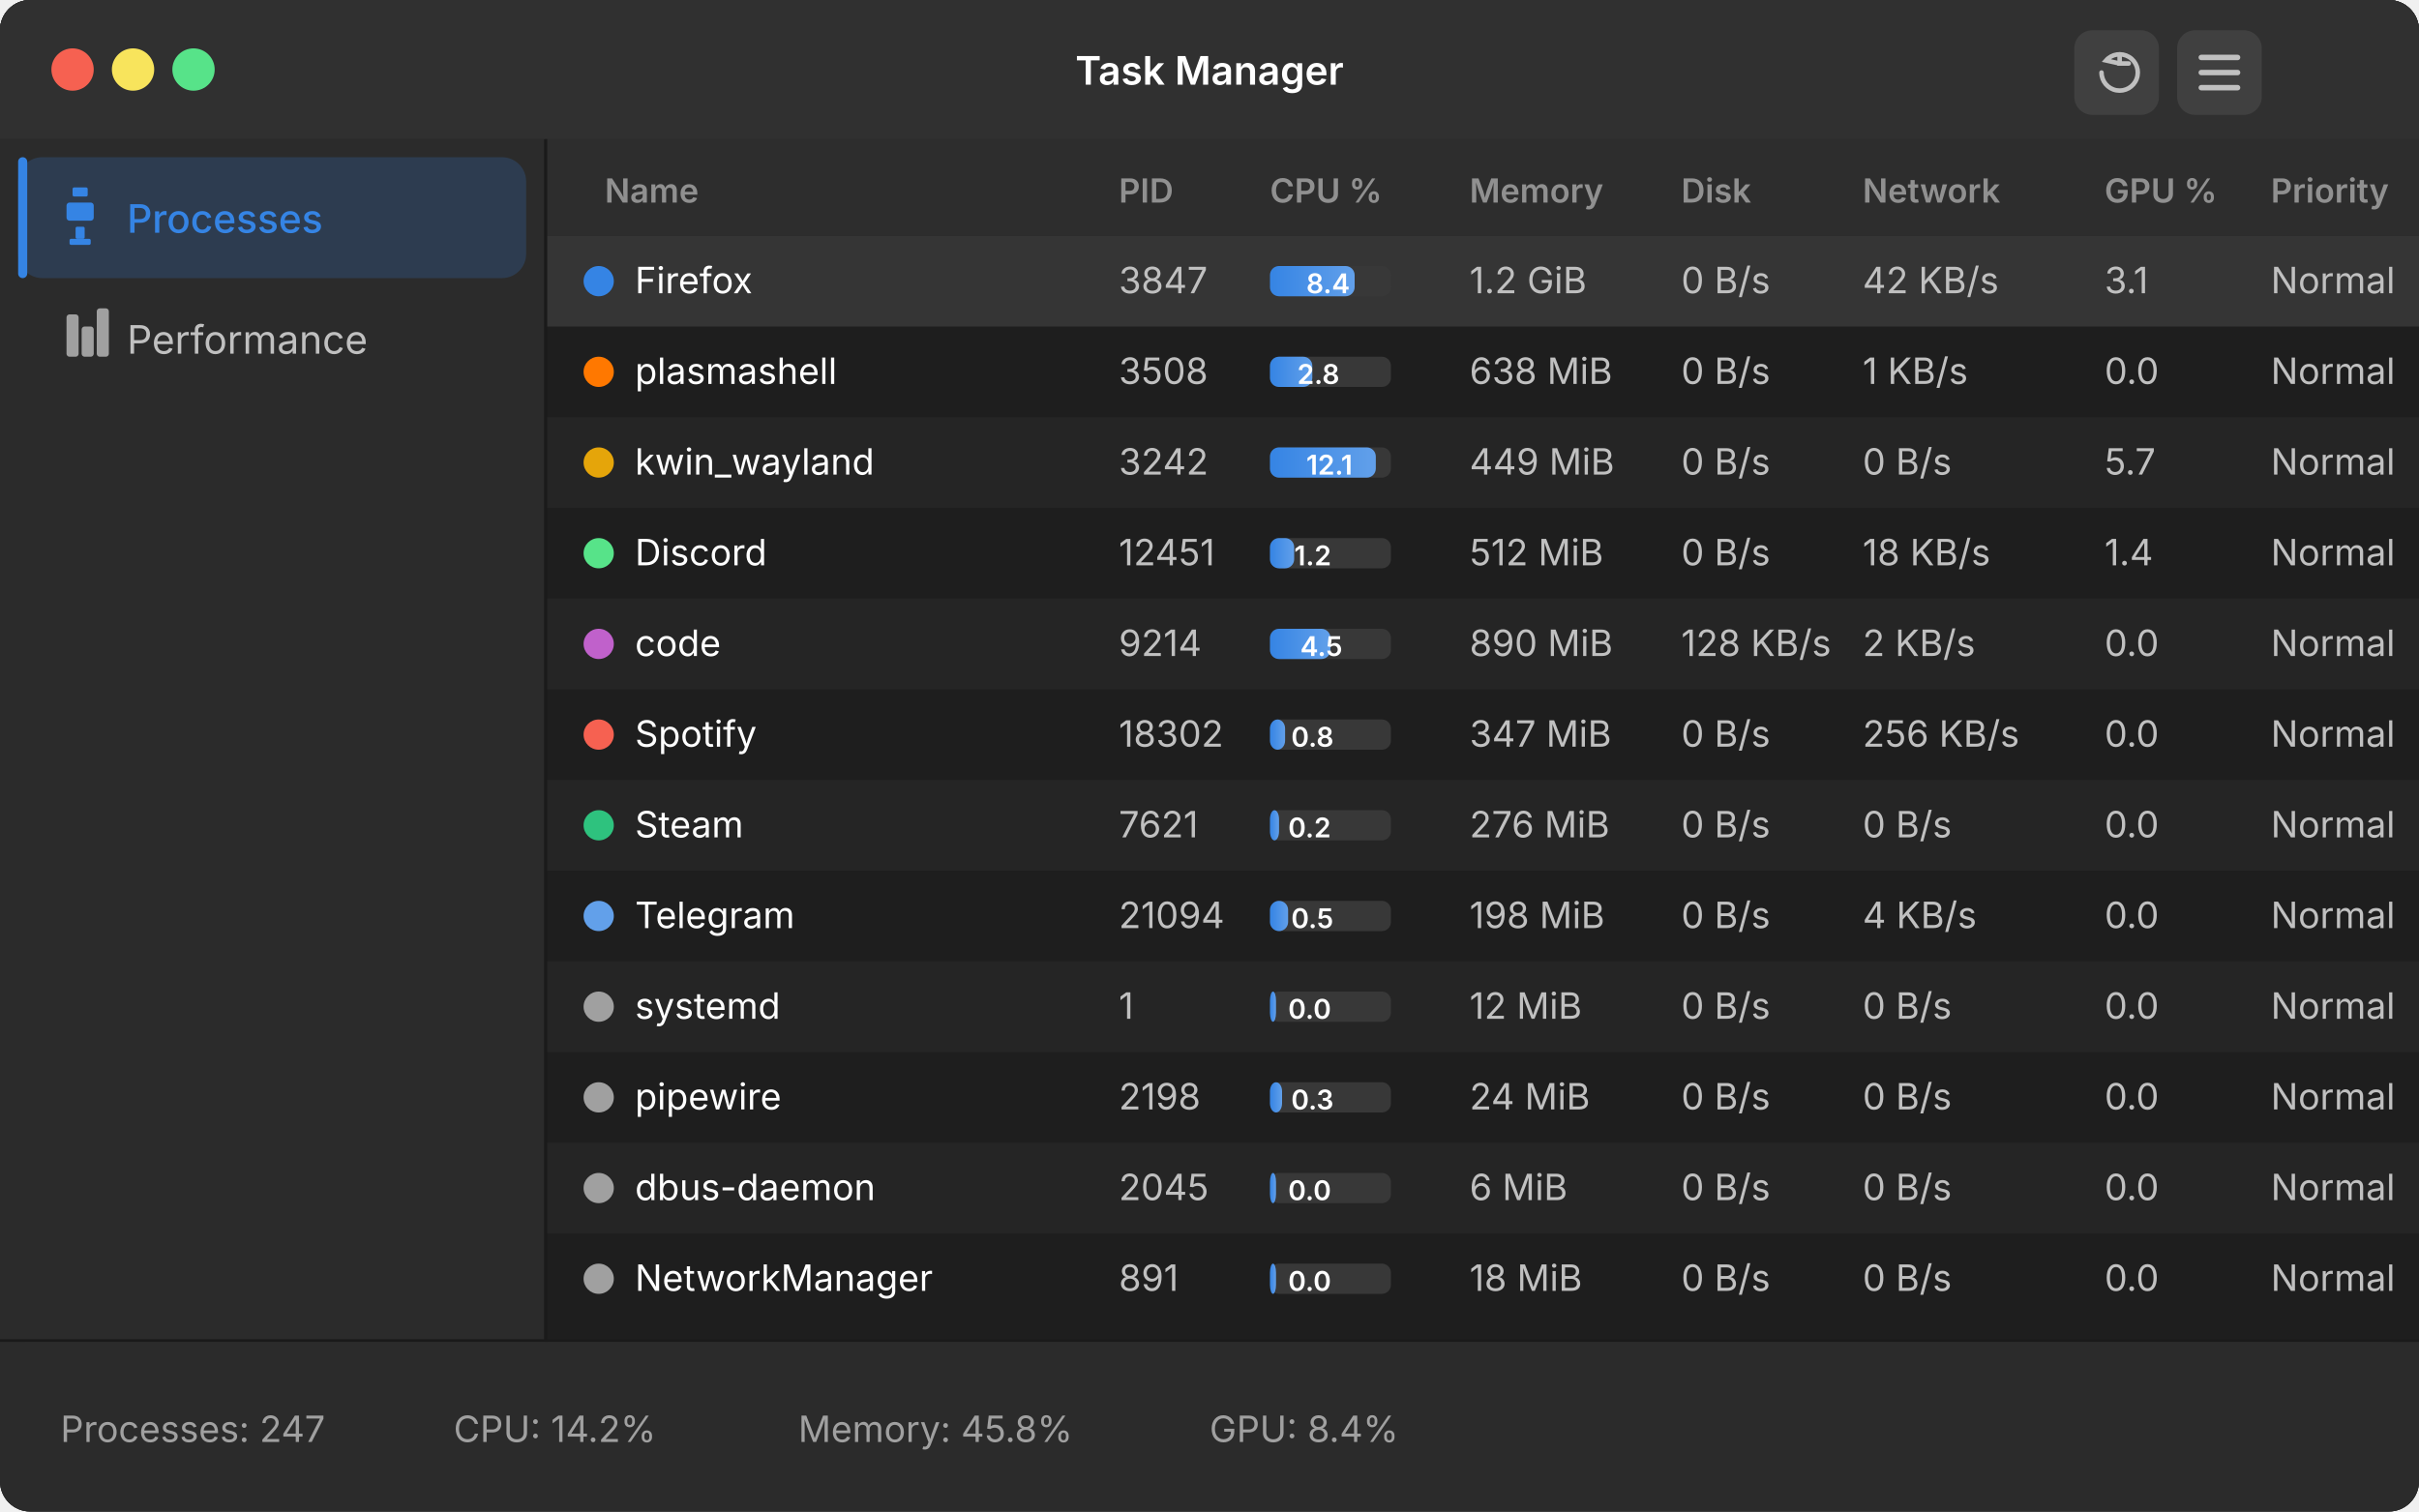
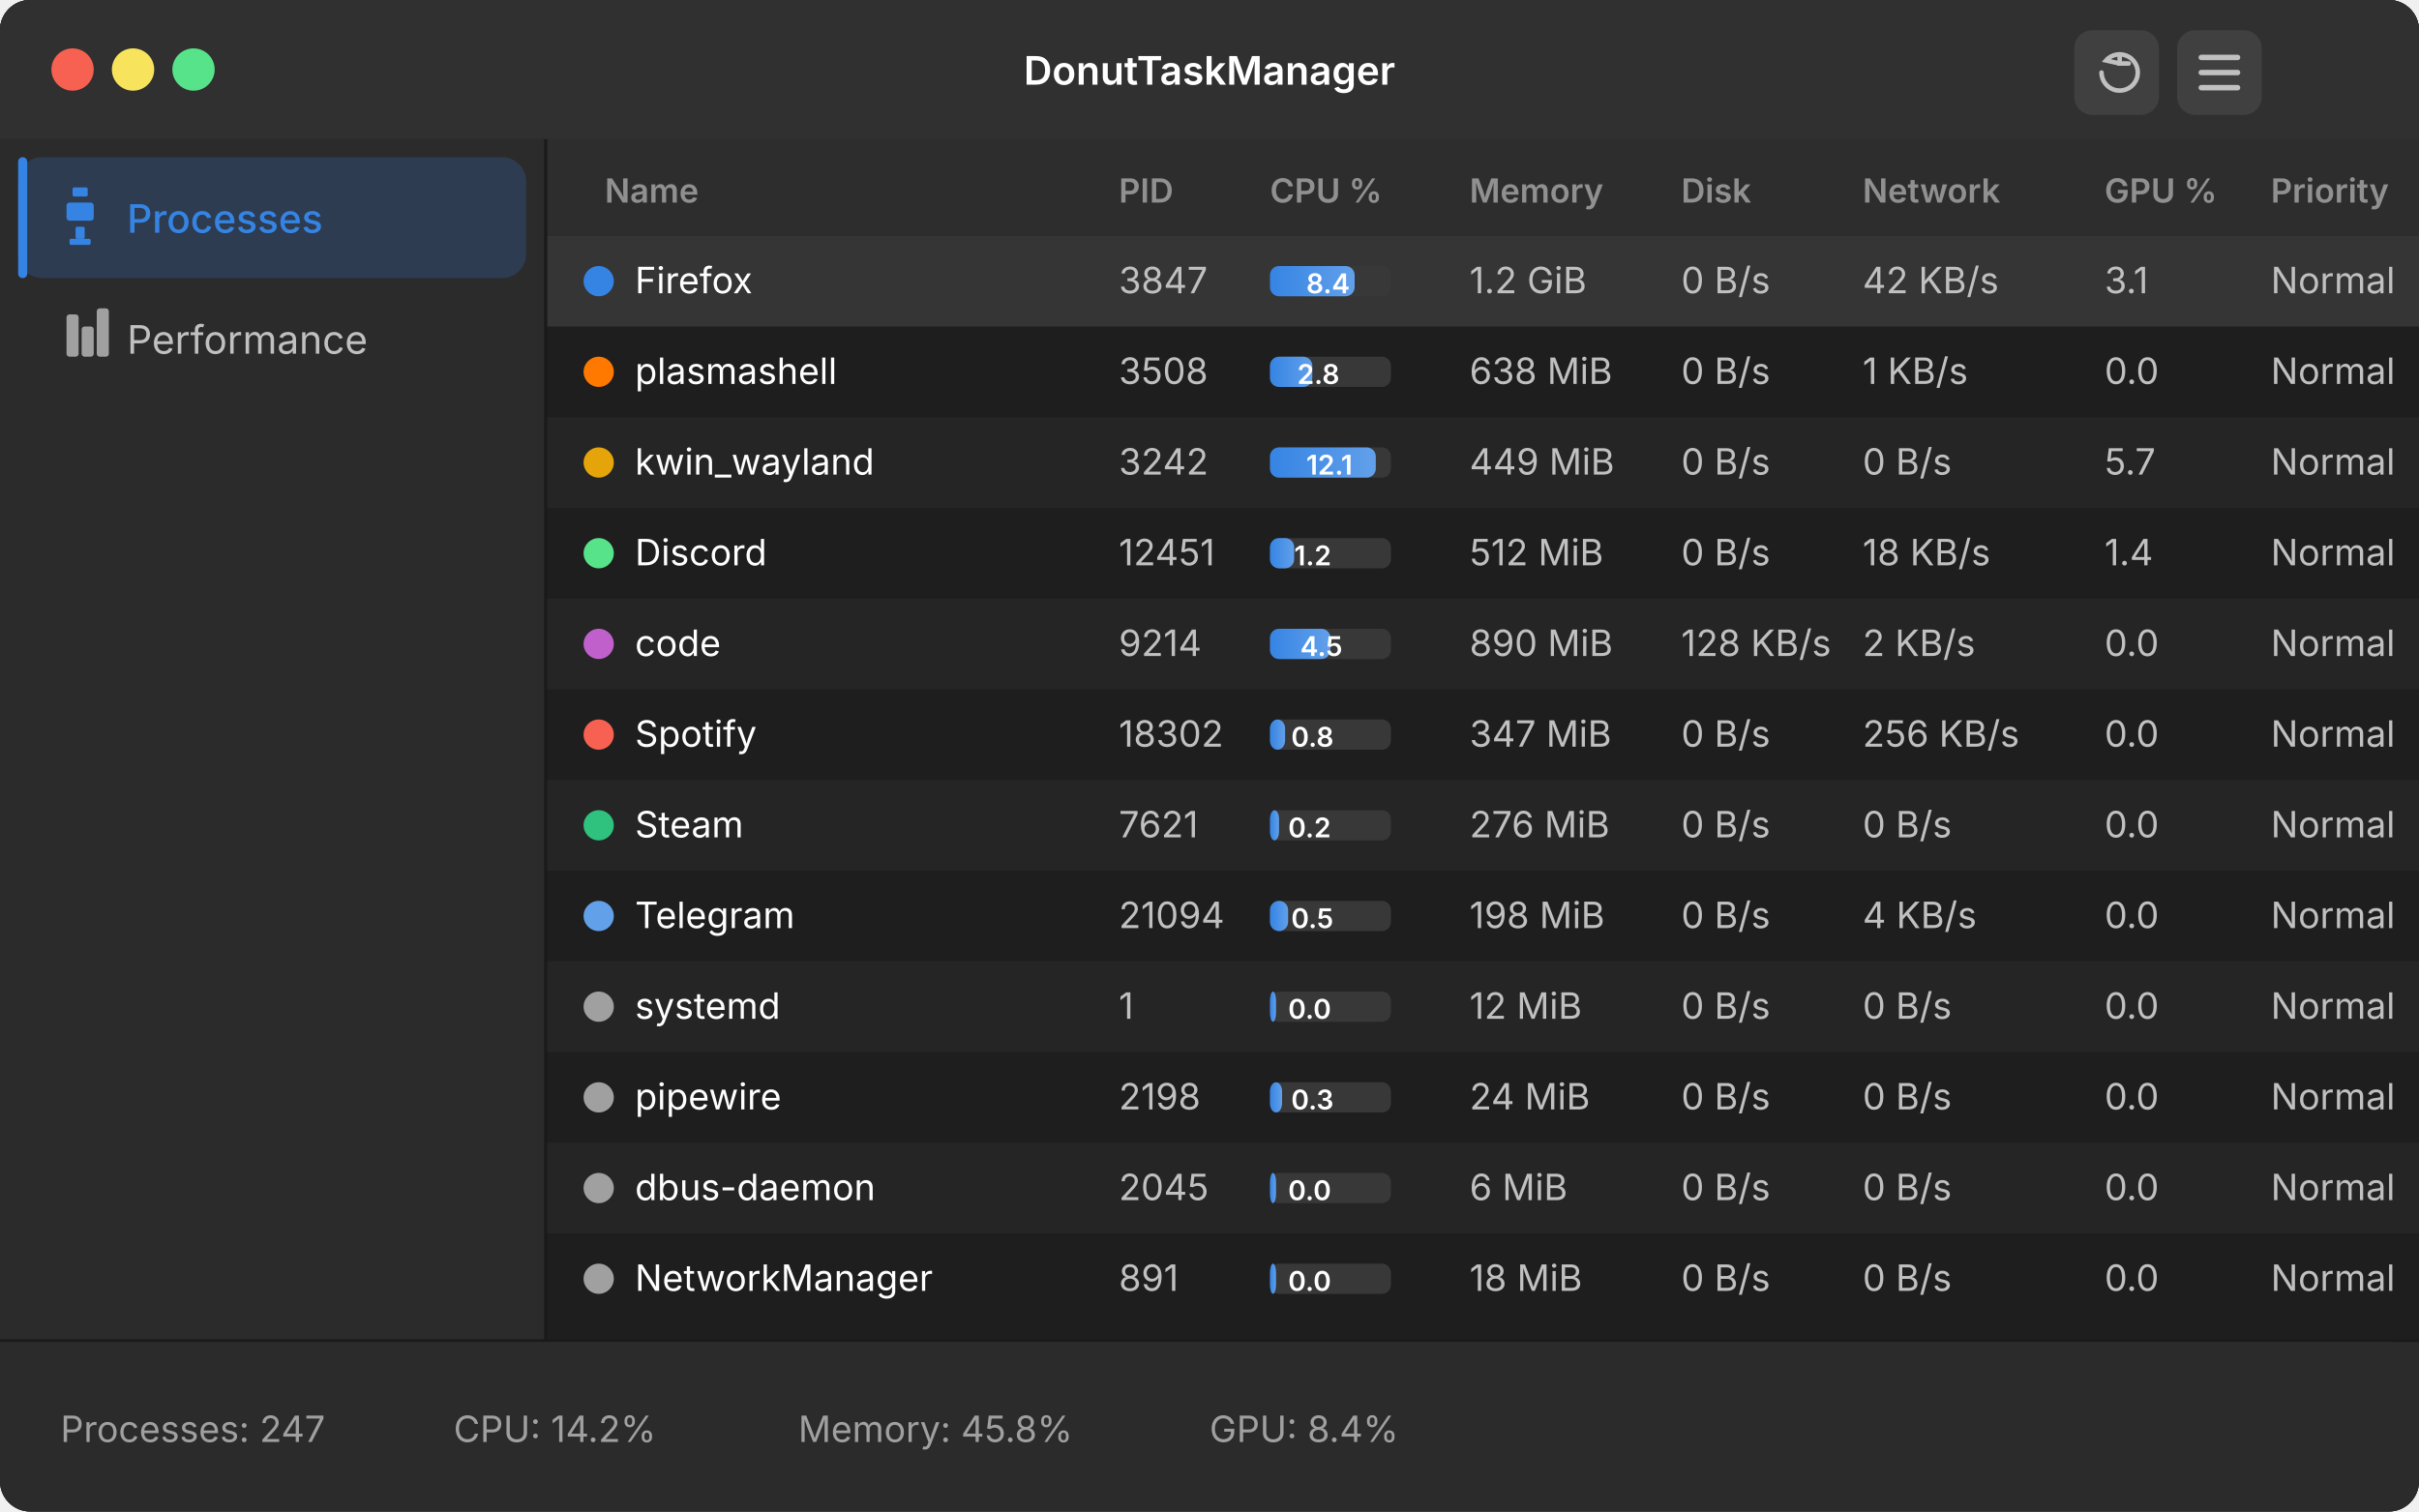
<svg xmlns="http://www.w3.org/2000/svg" viewBox="0 0 800 500" font-family="Inter, Cantarell, sans-serif">
  <defs>
    <clipPath id="frame">
      <rect x="0" y="0" width="800" height="500" rx="10" />
    </clipPath>
    <linearGradient id="cpuBar" x1="0" x2="1" y1="0" y2="0">
      <stop offset="0%" stop-color="#3584e4" />
      <stop offset="100%" stop-color="#62a0ea" />
    </linearGradient>
    <linearGradient id="memBar" x1="0" x2="1" y1="0" y2="0">
      <stop offset="0%" stop-color="#e5a50a" />
      <stop offset="100%" stop-color="#f6d32d" />
    </linearGradient>
  </defs>
  <g clip-path="url(#frame)">
    <rect width="800" height="500" fill="#1e1e1e" rx="10" />
    <rect width="800" height="46" fill="#303030" />
    <rect x="0" y="0" width="800" height="10" fill="#303030" />
    <rect x="0" y="0" width="10" height="10" fill="#303030" />
    <rect x="790" y="0" width="10" height="10" fill="#303030" />
    <rect x="0" y="0" width="800" height="46" rx="10" fill="#303030" />
    <rect x="0" y="10" width="800" height="36" fill="#303030" />
    <circle cx="24" cy="23" r="7" fill="#f66151" />
    <circle cx="44" cy="23" r="7" fill="#f8e45c" />
    <circle cx="64" cy="23" r="7" fill="#57e389" />
-     <text x="400" y="28" fill="#ffffff" font-size="13" font-weight="600" text-anchor="middle">Task Manager</text>
+     <text x="400" y="28" fill="#ffffff" font-size="13" font-weight="600" text-anchor="middle">DonutTaskManager</text>
    <rect x="686" y="10" width="28" height="28" rx="6" fill="#404040" />
    <g transform="translate(694, 17)" fill="none" stroke="#c0c0c0" stroke-width="1.5" stroke-linecap="round">
      <path d="M7 1v3h3" />
      <path d="M1 7a6 6 0 1 0 1.5-4L7 4" />
    </g>
    <rect x="720" y="10" width="28" height="28" rx="6" fill="#404040" />
    <g transform="translate(728, 18)" stroke="#c0c0c0" stroke-width="1.8" stroke-linecap="round">
      <line x1="0" y1="1" x2="12" y2="1" />
      <line x1="0" y1="6" x2="12" y2="6" />
      <line x1="0" y1="11" x2="12" y2="11" />
    </g>
    <rect x="0" y="46" width="180" height="424" fill="#2b2b2b" />
    <rect x="180" y="46" width="1" height="424" fill="#1a1a1a" />
    <rect x="6" y="52" width="168" height="40" rx="8" fill="#3584e4" opacity="0.2" />
    <rect x="6" y="52" width="3" height="40" rx="1.5" fill="#3584e4" />
    <g transform="translate(22, 62)" fill="#3584e4">
      <rect x="2" y="0" width="5" height="3" rx="0.5" />
      <rect x="0" y="5" width="9" height="6" rx="1" />
      <rect x="3" y="13" width="3" height="4" rx="0.5" />
      <rect x="1" y="17" width="7" height="2" rx="0.5" />
    </g>
    <text x="42" y="77" fill="#3584e4" font-size="13" font-weight="500">Processes</text>
    <g transform="translate(22, 102)" fill="#a0a0a0">
      <rect x="0" y="2" width="4" height="14" rx="1" />
      <rect x="5" y="6" width="4" height="10" rx="1" />
      <rect x="10" y="0" width="4" height="16" rx="1" />
    </g>
    <text x="42" y="117" fill="#c0c0c0" font-size="13">Performance</text>
    <rect x="181" y="46" width="619" height="32" fill="#2d2d2d" />
    <text x="200" y="67" fill="#909090" font-size="11" font-weight="600">Name</text>
    <text x="370" y="67" fill="#909090" font-size="11" font-weight="600">PID</text>
    <text x="420" y="67" fill="#909090" font-size="11" font-weight="600">CPU %</text>
    <text x="486" y="67" fill="#909090" font-size="11" font-weight="600">Memory</text>
    <text x="556" y="67" fill="#909090" font-size="11" font-weight="600">Disk</text>
    <text x="616" y="67" fill="#909090" font-size="11" font-weight="600">Network</text>
    <text x="696" y="67" fill="#909090" font-size="11" font-weight="600">GPU %</text>
    <text x="751" y="67" fill="#909090" font-size="11" font-weight="600">Priority</text>
    <rect x="181" y="78" width="619" height="30" fill="#353535" />
    <circle cx="198" cy="93" r="5" fill="#3584e4" />
    <text x="210" y="97" fill="#ffffff" font-size="12">Firefox</text>
    <text x="370" y="97" fill="#c0c0c0" font-size="12">3847</text>
    <rect x="420" y="88" width="40" height="10" rx="3" fill="#383838" />
    <rect x="420" y="88" width="28" height="10" rx="3" fill="url(#cpuBar)" />
    <text x="432" y="97" fill="#ffffff" font-size="9" font-weight="600">8.4</text>
    <text x="486" y="97" fill="#c0c0c0" font-size="12">1.2 GiB</text>
    <text x="556" y="97" fill="#c0c0c0" font-size="12">0 B/s</text>
    <text x="616" y="97" fill="#c0c0c0" font-size="12">42 KB/s</text>
    <text x="696" y="97" fill="#c0c0c0" font-size="12">3.1</text>
    <text x="751" y="97" fill="#c0c0c0" font-size="12">Normal</text>
    <circle cx="198" cy="123" r="5" fill="#ff7800" />
    <text x="210" y="127" fill="#ffffff" font-size="12">plasmashell</text>
    <text x="370" y="127" fill="#c0c0c0" font-size="12">3508</text>
    <rect x="420" y="118" width="40" height="10" rx="3" fill="#383838" />
    <rect x="420" y="118" width="14" height="10" rx="3" fill="url(#cpuBar)" />
    <text x="429" y="127" fill="#ffffff" font-size="9" font-weight="600">2.8</text>
    <text x="486" y="127" fill="#c0c0c0" font-size="12">638 MiB</text>
    <text x="556" y="127" fill="#c0c0c0" font-size="12">0 B/s</text>
    <text x="616" y="127" fill="#c0c0c0" font-size="12">1 KB/s</text>
    <text x="696" y="127" fill="#c0c0c0" font-size="12">0.0</text>
    <text x="751" y="127" fill="#c0c0c0" font-size="12">Normal</text>
    <rect x="181" y="138" width="619" height="30" fill="#252525" />
    <circle cx="198" cy="153" r="5" fill="#e5a50a" />
    <text x="210" y="157" fill="#ffffff" font-size="12">kwin_wayland</text>
    <text x="370" y="157" fill="#c0c0c0" font-size="12">3242</text>
    <rect x="420" y="148" width="40" height="10" rx="3" fill="#383838" />
    <rect x="420" y="148" width="35" height="10" rx="3" fill="url(#cpuBar)" />
    <text x="432" y="157" fill="#ffffff" font-size="9" font-weight="600">12.1</text>
    <text x="486" y="157" fill="#c0c0c0" font-size="12">449 MiB</text>
    <text x="556" y="157" fill="#c0c0c0" font-size="12">0 B/s</text>
    <text x="616" y="157" fill="#c0c0c0" font-size="12">0 B/s</text>
    <text x="696" y="157" fill="#c0c0c0" font-size="12">5.7</text>
    <text x="751" y="157" fill="#c0c0c0" font-size="12">Normal</text>
    <circle cx="198" cy="183" r="5" fill="#57e389" />
    <text x="210" y="187" fill="#ffffff" font-size="12">Discord</text>
    <text x="370" y="187" fill="#c0c0c0" font-size="12">12451</text>
    <rect x="420" y="178" width="40" height="10" rx="3" fill="#383838" />
    <rect x="420" y="178" width="8" height="10" rx="3" fill="url(#cpuBar)" />
    <text x="428" y="187" fill="#ffffff" font-size="9" font-weight="600">1.2</text>
    <text x="486" y="187" fill="#c0c0c0" font-size="12">512 MiB</text>
    <text x="556" y="187" fill="#c0c0c0" font-size="12">0 B/s</text>
    <text x="616" y="187" fill="#c0c0c0" font-size="12">18 KB/s</text>
    <text x="696" y="187" fill="#c0c0c0" font-size="12">1.4</text>
    <text x="751" y="187" fill="#c0c0c0" font-size="12">Normal</text>
    <rect x="181" y="198" width="619" height="30" fill="#252525" />
    <circle cx="198" cy="213" r="5" fill="#c061cb" />
    <text x="210" y="217" fill="#ffffff" font-size="12">code</text>
    <text x="370" y="217" fill="#c0c0c0" font-size="12">9214</text>
    <rect x="420" y="208" width="40" height="10" rx="3" fill="#383838" />
    <rect x="420" y="208" width="20" height="10" rx="3" fill="url(#cpuBar)" />
    <text x="430" y="217" fill="#ffffff" font-size="9" font-weight="600">4.5</text>
    <text x="486" y="217" fill="#c0c0c0" font-size="12">890 MiB</text>
    <text x="556" y="217" fill="#c0c0c0" font-size="12">128 KB/s</text>
    <text x="616" y="217" fill="#c0c0c0" font-size="12">2 KB/s</text>
    <text x="696" y="217" fill="#c0c0c0" font-size="12">0.0</text>
    <text x="751" y="217" fill="#c0c0c0" font-size="12">Normal</text>
    <circle cx="198" cy="243" r="5" fill="#f66151" />
    <text x="210" y="247" fill="#ffffff" font-size="12">Spotify</text>
    <text x="370" y="247" fill="#c0c0c0" font-size="12">18302</text>
    <rect x="420" y="238" width="40" height="10" rx="3" fill="#383838" />
    <rect x="420" y="238" width="5" height="10" rx="3" fill="url(#cpuBar)" />
    <text x="427" y="247" fill="#ffffff" font-size="9" font-weight="600">0.8</text>
    <text x="486" y="247" fill="#c0c0c0" font-size="12">347 MiB</text>
    <text x="556" y="247" fill="#c0c0c0" font-size="12">0 B/s</text>
    <text x="616" y="247" fill="#c0c0c0" font-size="12">256 KB/s</text>
    <text x="696" y="247" fill="#c0c0c0" font-size="12">0.0</text>
    <text x="751" y="247" fill="#c0c0c0" font-size="12">Normal</text>
    <rect x="181" y="258" width="619" height="30" fill="#252525" />
    <circle cx="198" cy="273" r="5" fill="#2ec27e" />
    <text x="210" y="277" fill="#ffffff" font-size="12">Steam</text>
    <text x="370" y="277" fill="#c0c0c0" font-size="12">7621</text>
    <rect x="420" y="268" width="40" height="10" rx="3" fill="#383838" />
    <rect x="420" y="268" width="3" height="10" rx="3" fill="url(#cpuBar)" />
    <text x="426" y="277" fill="#ffffff" font-size="9" font-weight="600">0.2</text>
    <text x="486" y="277" fill="#c0c0c0" font-size="12">276 MiB</text>
    <text x="556" y="277" fill="#c0c0c0" font-size="12">0 B/s</text>
    <text x="616" y="277" fill="#c0c0c0" font-size="12">0 B/s</text>
    <text x="696" y="277" fill="#c0c0c0" font-size="12">0.0</text>
    <text x="751" y="277" fill="#c0c0c0" font-size="12">Normal</text>
    <circle cx="198" cy="303" r="5" fill="#62a0ea" />
    <text x="210" y="307" fill="#ffffff" font-size="12">Telegram</text>
    <text x="370" y="307" fill="#c0c0c0" font-size="12">21094</text>
    <rect x="420" y="298" width="40" height="10" rx="3" fill="#383838" />
    <rect x="420" y="298" width="6" height="10" rx="3" fill="url(#cpuBar)" />
    <text x="427" y="307" fill="#ffffff" font-size="9" font-weight="600">0.5</text>
    <text x="486" y="307" fill="#c0c0c0" font-size="12">198 MiB</text>
    <text x="556" y="307" fill="#c0c0c0" font-size="12">0 B/s</text>
    <text x="616" y="307" fill="#c0c0c0" font-size="12">4 KB/s</text>
    <text x="696" y="307" fill="#c0c0c0" font-size="12">0.0</text>
    <text x="751" y="307" fill="#c0c0c0" font-size="12">Normal</text>
    <rect x="181" y="318" width="619" height="30" fill="#252525" />
    <circle cx="198" cy="333" r="5" fill="#a0a0a0" />
    <text x="210" y="337" fill="#ffffff" font-size="12">systemd</text>
    <text x="370" y="337" fill="#c0c0c0" font-size="12">1</text>
    <rect x="420" y="328" width="40" height="10" rx="3" fill="#383838" />
    <rect x="420" y="328" width="2" height="10" rx="3" fill="url(#cpuBar)" />
    <text x="426" y="337" fill="#ffffff" font-size="9" font-weight="600">0.0</text>
    <text x="486" y="337" fill="#c0c0c0" font-size="12">12 MiB</text>
    <text x="556" y="337" fill="#c0c0c0" font-size="12">0 B/s</text>
    <text x="616" y="337" fill="#c0c0c0" font-size="12">0 B/s</text>
    <text x="696" y="337" fill="#c0c0c0" font-size="12">0.0</text>
    <text x="751" y="337" fill="#c0c0c0" font-size="12">Normal</text>
    <circle cx="198" cy="363" r="5" fill="#a0a0a0" />
    <text x="210" y="367" fill="#ffffff" font-size="12">pipewire</text>
    <text x="370" y="367" fill="#c0c0c0" font-size="12">2198</text>
    <rect x="420" y="358" width="40" height="10" rx="3" fill="#383838" />
    <rect x="420" y="358" width="4" height="10" rx="3" fill="url(#cpuBar)" />
    <text x="427" y="367" fill="#ffffff" font-size="9" font-weight="600">0.3</text>
    <text x="486" y="367" fill="#c0c0c0" font-size="12">24 MiB</text>
    <text x="556" y="367" fill="#c0c0c0" font-size="12">0 B/s</text>
    <text x="616" y="367" fill="#c0c0c0" font-size="12">0 B/s</text>
    <text x="696" y="367" fill="#c0c0c0" font-size="12">0.0</text>
    <text x="751" y="367" fill="#c0c0c0" font-size="12">Normal</text>
    <rect x="181" y="378" width="619" height="30" fill="#252525" />
    <circle cx="198" cy="393" r="5" fill="#a0a0a0" />
    <text x="210" y="397" fill="#ffffff" font-size="12">dbus-daemon</text>
    <text x="370" y="397" fill="#c0c0c0" font-size="12">2045</text>
    <rect x="420" y="388" width="40" height="10" rx="3" fill="#383838" />
    <rect x="420" y="388" width="2" height="10" rx="3" fill="url(#cpuBar)" />
    <text x="426" y="397" fill="#ffffff" font-size="9" font-weight="600">0.0</text>
    <text x="486" y="397" fill="#c0c0c0" font-size="12">6 MiB</text>
    <text x="556" y="397" fill="#c0c0c0" font-size="12">0 B/s</text>
    <text x="616" y="397" fill="#c0c0c0" font-size="12">0 B/s</text>
    <text x="696" y="397" fill="#c0c0c0" font-size="12">0.0</text>
    <text x="751" y="397" fill="#c0c0c0" font-size="12">Normal</text>
    <circle cx="198" cy="423" r="5" fill="#a0a0a0" />
    <text x="210" y="427" fill="#ffffff" font-size="12">NetworkManager</text>
    <text x="370" y="427" fill="#c0c0c0" font-size="12">891</text>
    <rect x="420" y="418" width="40" height="10" rx="3" fill="#383838" />
    <rect x="420" y="418" width="2" height="10" rx="3" fill="url(#cpuBar)" />
    <text x="426" y="427" fill="#ffffff" font-size="9" font-weight="600">0.0</text>
    <text x="486" y="427" fill="#c0c0c0" font-size="12">18 MiB</text>
    <text x="556" y="427" fill="#c0c0c0" font-size="12">0 B/s</text>
    <text x="616" y="427" fill="#c0c0c0" font-size="12">0 B/s</text>
    <text x="696" y="427" fill="#c0c0c0" font-size="12">0.0</text>
    <text x="751" y="427" fill="#c0c0c0" font-size="12">Normal</text>
    <rect x="0" y="443" width="800" height="1" fill="#1a1a1a" />
    <rect x="0" y="444" width="800" height="56" fill="#2b2b2b" />
    <rect x="0" y="444" width="800" height="56" rx="10" fill="#2b2b2b" />
    <rect x="0" y="444" width="800" height="36" fill="#2b2b2b" />
    <text x="20" y="477" fill="#a0a0a0" font-size="12">Processes: 247</text>
    <text x="150" y="477" fill="#a0a0a0" font-size="12">CPU: 14.2%</text>
    <text x="264" y="477" fill="#a0a0a0" font-size="12">Memory: 45.8%</text>
    <text x="400" y="477" fill="#a0a0a0" font-size="12">GPU: 8.4%</text>
  </g>
</svg>
